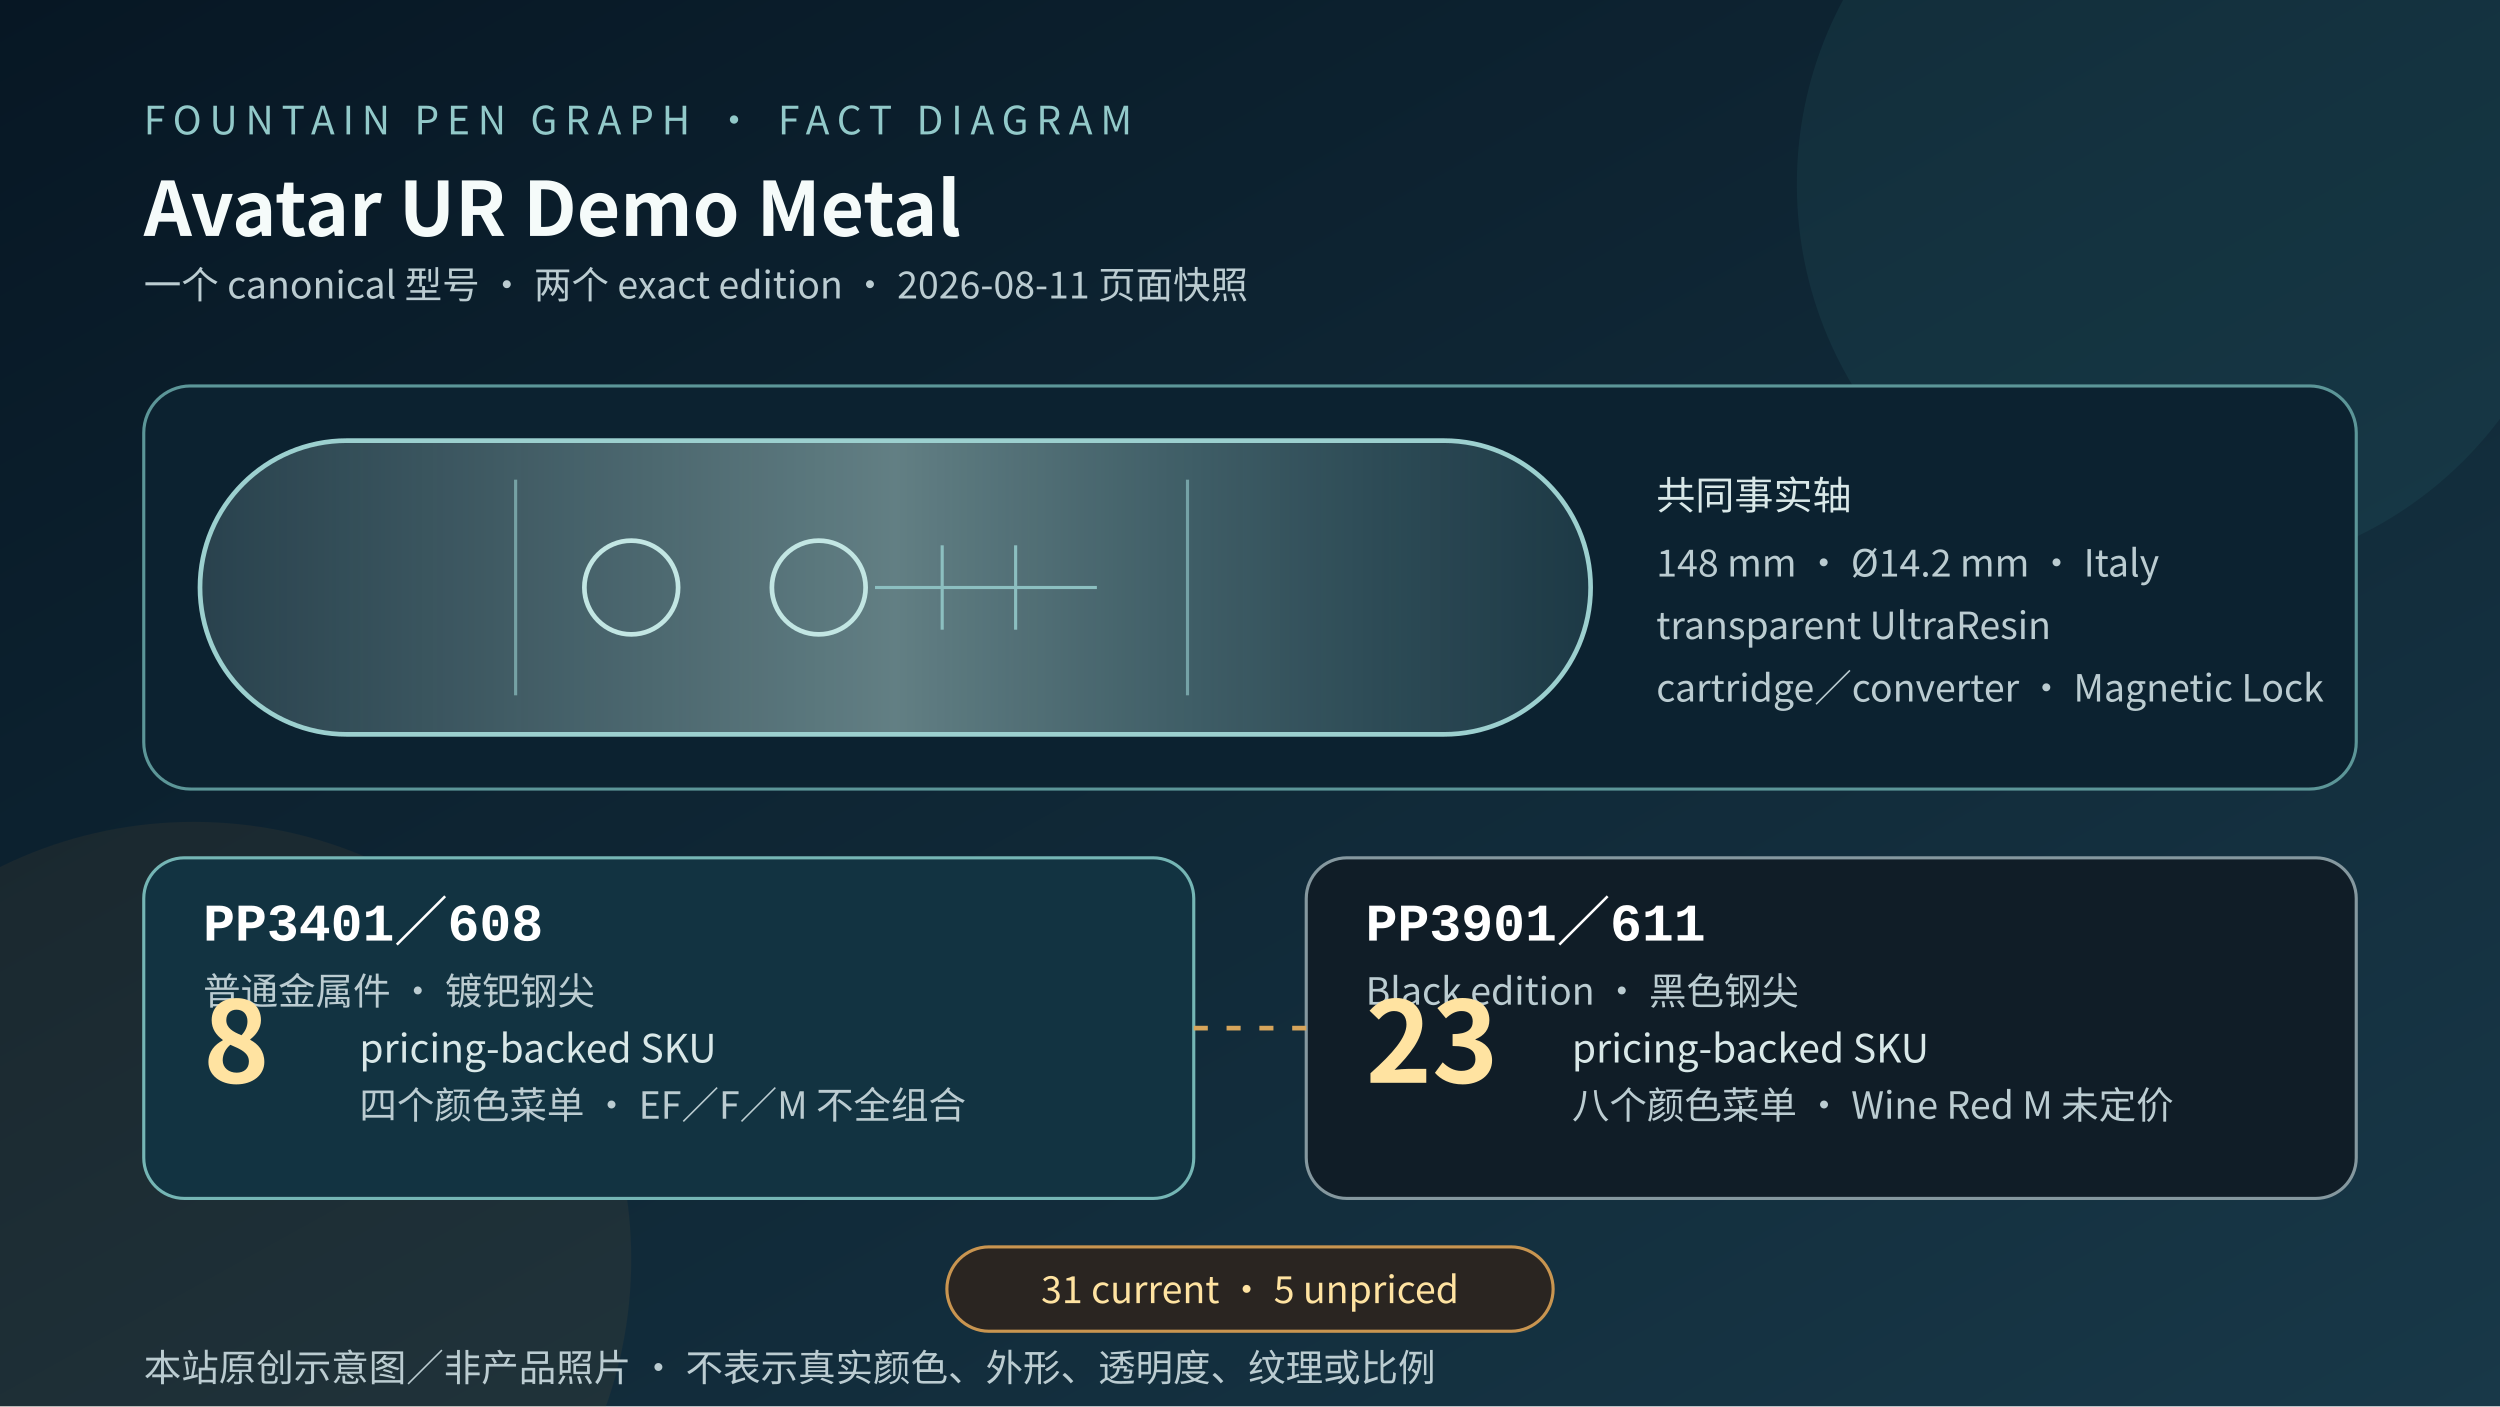
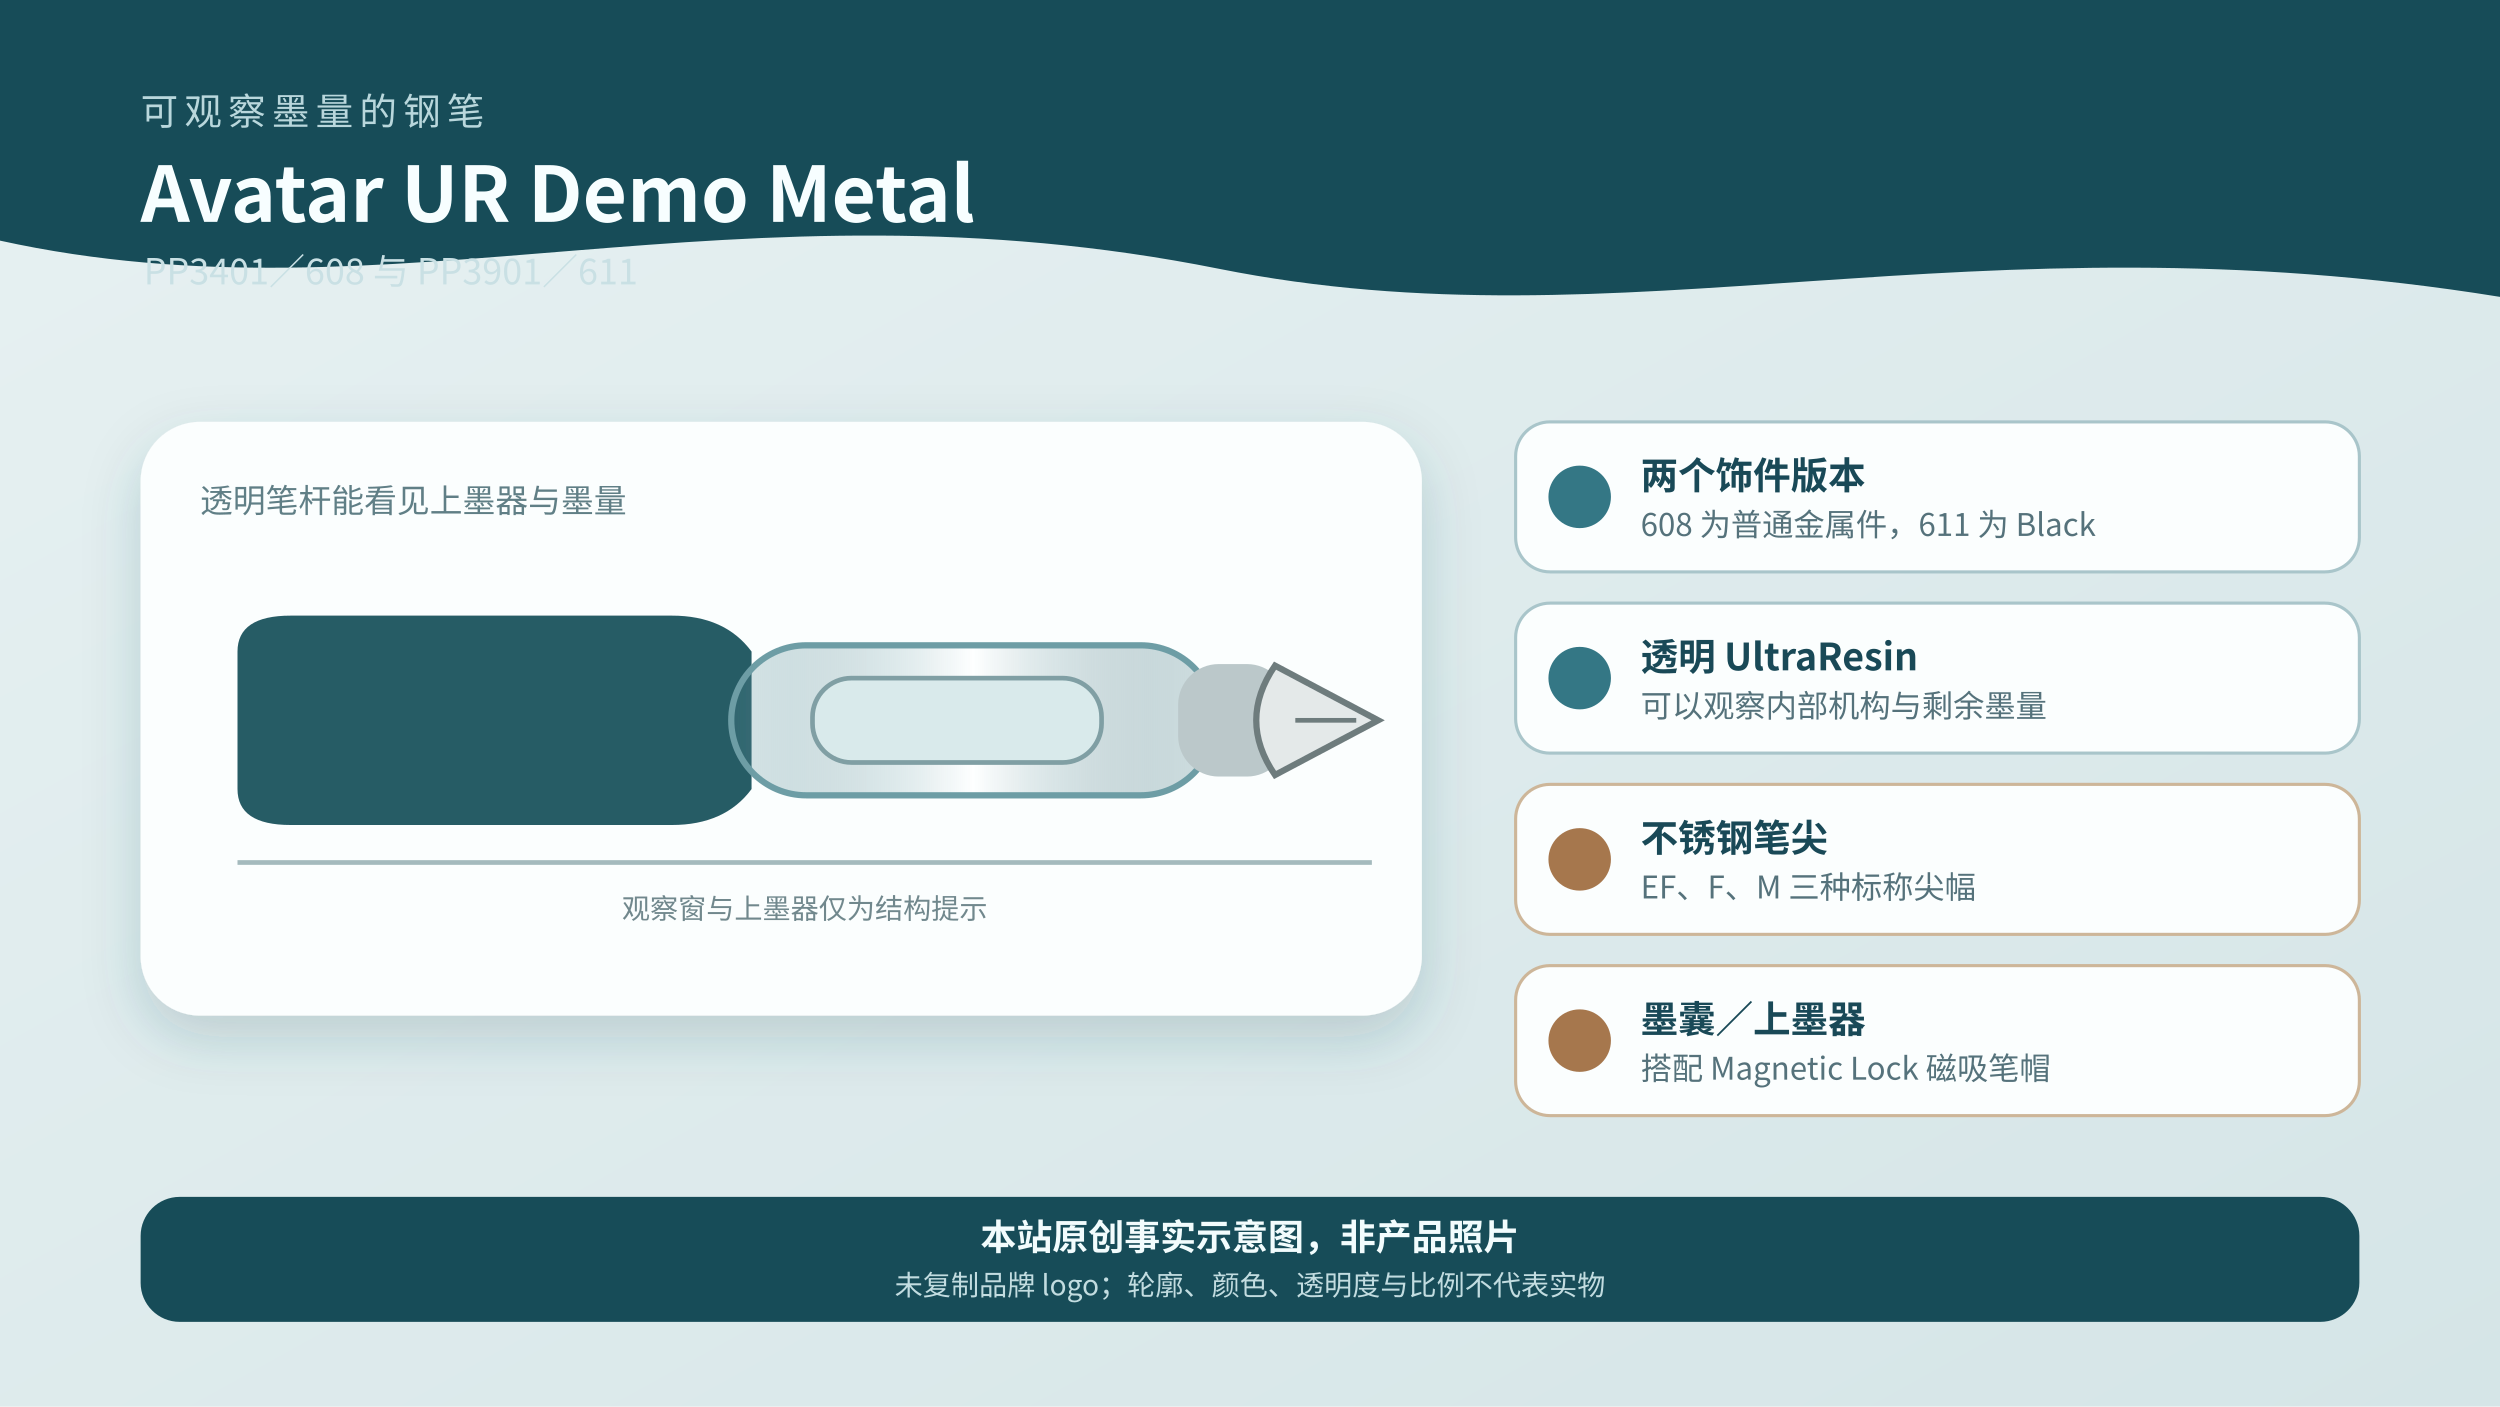
<svg xmlns="http://www.w3.org/2000/svg" width="1600" height="900" viewBox="0 0 1600 900" role="img" aria-labelledby="title desc">
  <defs>
-     <linearGradient id="bg" x1="0" y1="0" x2="1" y2="1">
-       <stop offset="0" stop-color="#071724" />
-       <stop offset="1" stop-color="#183848" />
+     <linearGradient id="background" x1="0" y1="0" x2="1" y2="1">
+       <stop offset="0" stop-color="#e7f1f2" />
+       <stop offset="1" stop-color="#d5e5e7" />
    </linearGradient>
-     <linearGradient id="glass" x1="0" y1="0" x2="1" y2="0">
-       <stop offset="0" stop-color="#bfe9e7" stop-opacity=".16" />
-       <stop offset=".5" stop-color="#d9fff7" stop-opacity=".42" />
-       <stop offset="1" stop-color="#86c7ca" stop-opacity=".14" />
+     <linearGradient id="window" x1="0" y1="0" x2="1" y2="0">
+       <stop offset="0" stop-color="#4f8790" stop-opacity="0.22" />
+       <stop offset="0.5" stop-color="#ffffff" stop-opacity="0.72" />
+       <stop offset="1" stop-color="#386f79" stop-opacity="0.22" />
    </linearGradient>
+     <filter id="shadow" x="-20%" y="-30%" width="140%" height="170%">
+       <feDropShadow dx="0" dy="14" stdDeviation="18" flood-color="#275964" flood-opacity="0.2" />
+     </filter>
    <style>
-       .sans{font-family:-apple-system,BlinkMacSystemFont,"PingFang SC","Noto Sans CJK SC",sans-serif}
-       .mono{font-family:"SFMono-Regular",Consolas,"Liberation Mono",monospace}
-       .small{font-size:24px;fill:#bbccd1}.label{font-size:25px;fill:#d9e8e8}.code{font-size:34px;font-weight:700;fill:#fff}.num{font-size:72px;font-weight:800;fill:#ffe3a1}.hair{stroke:#8cbfc0;stroke-width:2}.dash{stroke:#d7a55b;stroke-width:3;stroke-dasharray:9 12}
+       .text { font-family: -apple-system, BlinkMacSystemFont, "PingFang SC", "Noto Sans CJK SC", sans-serif; }
+       .fact-title { font-size: 24px; font-weight: 750; fill: #194957; }
+       .fact-copy { font-size: 20px; fill: #55727b; }
    </style>
  </defs>
-   <rect width="1600" height="900" fill="url(#bg)" />
-   <circle cx="1400" cy="118" r="250" fill="#2b6f74" opacity=".16" />
-   <circle cx="124" cy="806" r="280" fill="#ba7b35" opacity=".08" />
-   <g class="sans">
-     <text x="92" y="86" font-size="25" letter-spacing="5" fill="#92c9c9">FOUNTAIN PEN GRAPH · FACT DIAGRAM</text>
-     <text x="92" y="151" font-size="48" font-weight="750" fill="#f5fbfa">Avatar UR Demo Metal</text>
-     <text x="92" y="191" class="small">一个 canonical 型号 · 两个 exact edition · 2026-08-11 页面快照</text>
-     <rect x="92" y="247" width="1416" height="258" rx="30" fill="#0c2230" stroke="#5c9698" stroke-width="2" />
-     <rect x="128" y="282" width="890" height="188" rx="94" fill="url(#glass)" stroke="#9cd0cf" stroke-width="3" />
-     <line x1="330" y1="307" x2="330" y2="445" class="hair" opacity=".7" />
-     <line x1="760" y1="307" x2="760" y2="445" class="hair" opacity=".7" />
-     <circle cx="404" cy="376" r="30" fill="none" stroke="#c2e6e3" stroke-width="3" />
-     <circle cx="524" cy="376" r="30" fill="none" stroke="#c2e6e3" stroke-width="3" />
-     <path d="M560 376h142" class="hair" />
-     <path d="M603 349v54M650 349v54" class="hair" />
-     <text x="1060" y="326" class="label">共同事实轴</text>
-     <text x="1060" y="369" class="small">148 mm · Ø14.2 mm · Italy</text>
-     <text x="1060" y="409" class="small">transparent UltraResin</text>
-     <text x="1060" y="449" class="small">cartridge／converter · Magnetic Lock</text>
-     <rect x="92" y="549" width="672" height="218" rx="26" fill="#123341" stroke="#75b6b5" stroke-width="2" />
-     <text x="130" y="602" class="code mono">PP3401／608</text>
-     <text x="130" y="643" class="small">普通金属件 · 镀钯钢尖</text>
-     <text x="130" y="693" class="num">8</text>
-     <text x="230" y="680" class="label">pricing-backed SKU</text>
-     <text x="230" y="716" class="small">四个颜色菜单 · EF／F／M 不全组合</text>
-     <rect x="836" y="549" width="672" height="218" rx="26" fill="#101d27" stroke="#85989f" stroke-width="2" />
-     <text x="874" y="602" class="code mono">PP3901／611</text>
-     <text x="874" y="643" class="small">Black edition · 黑色钢尖</text>
-     <text x="874" y="693" class="num">23</text>
-     <text x="1006" y="680" class="label">pricing-backed SKU</text>
-     <text x="1006" y="716" class="small">八个颜色菜单 · Wine Red M 未定价</text>
-     <path d="M764 658h72" class="dash" />
-     <rect x="606" y="798" width="388" height="54" rx="27" fill="#2a2521" stroke="#c99550" stroke-width="2" />
-     <text x="800" y="834" text-anchor="middle" font-size="24" fill="#ffe3a1">31 current · 5 unpriced</text>
-     <text x="92" y="884" class="small">本站原创示意图／非产品照片 · 不表示真实颜色、外形、透明度、纹理或比例</text>
+   <rect width="1600" height="900" fill="url(#background)" />
+   <path d="M0 0H1600V190C1260 135 1040 224 780 172C470 110 250 209 0 154Z" fill="#174c58" />
+   <g class="text">
+     <text x="90" y="80" font-size="24" letter-spacing="4" fill="#b9d7dc">可观察墨量的钢笔</text>
+     <text x="90" y="142" font-size="49" font-weight="780" fill="#f7feff">Avatar UR Demo Metal</text>
+     <text x="92" y="182" font-size="23" fill="#c9e0e4">PP3401／608 与 PP3901／611</text>
+     <g transform="translate(90 270)" filter="url(#shadow)" aria-label="带透明观察窗的通用钢笔轮廓">
+       <rect width="820" height="380" rx="38" fill="#fbfefe" />
+       <text x="38" y="58" font-size="21" fill="#617f86">透明笔杆能看见上墨器与墨量</text>
+       <g transform="translate(48 116)">
+         <path d="M14 31Q14 8 48 8H292Q326 8 343 31V119Q326 142 292 142H48Q14 142 14 119Z" fill="#275b65" />
+         <rect x="330" y="27" width="310" height="96" rx="48" fill="url(#window)" stroke="#6d9da5" stroke-width="4" />
+         <rect x="382" y="48" width="185" height="54" rx="25" fill="#d9eaeb" stroke="#809fa4" stroke-width="3" />
+         <rect x="616" y="39" width="70" height="72" rx="26" fill="#bbc8ca" />
+         <path d="M678 40L744 75L678 110Q654 75 678 40Z" fill="#e4e9e9" stroke="#6e7b7d" stroke-width="4" />
+         <path d="M691 75H730" stroke="#6e7b7d" stroke-width="3" />
+         <path d="M14 166H740" stroke="#a4babd" stroke-width="3" />
+         <text x="377" y="202" text-anchor="middle" font-size="18" fill="#71888d">观察窗与上墨器仅为结构提示</text>
+       </g>
+     </g>
+     <g transform="translate(970 270)">
+       <g data-reader-fact="1">
+         <rect width="540" height="96" rx="22" fill="#fbfefe" stroke="#a9c5ca" stroke-width="2" />
+         <circle cx="41" cy="48" r="20" fill="#347785" />
+         <text x="80" y="43" class="fact-title">两个饰件版本</text>
+         <text x="80" y="73" class="fact-copy">608 为普通金属件，611 为 Black</text>
+       </g>
+       <g transform="translate(0 116)" data-reader-fact="2">
+         <rect width="540" height="96" rx="22" fill="#fbfefe" stroke="#a9c5ca" stroke-width="2" />
+         <circle cx="41" cy="48" r="20" fill="#347785" />
+         <text x="80" y="43" class="fact-title">透明 UltraResin</text>
+         <text x="80" y="73" class="fact-copy">可以观察内部机构与剩余墨量</text>
+       </g>
+       <g transform="translate(0 232)" data-reader-fact="3">
+         <rect width="540" height="96" rx="22" fill="#fbfefe" stroke="#cdb699" stroke-width="2" />
+         <circle cx="41" cy="48" r="20" fill="#a6774d" />
+         <text x="80" y="43" class="fact-title">不锈钢笔尖</text>
+         <text x="80" y="73" class="fact-copy">EF、F、M 三种标称尖幅</text>
+       </g>
+       <g transform="translate(0 348)" data-reader-fact="4">
+         <rect width="540" height="96" rx="22" fill="#fbfefe" stroke="#cdb699" stroke-width="2" />
+         <circle cx="41" cy="48" r="20" fill="#a6774d" />
+         <text x="80" y="43" class="fact-title">墨囊／上墨器</text>
+         <text x="80" y="73" class="fact-copy">搭配 Magnetic Lock 磁吸笔帽</text>
+       </g>
+     </g>
+     <rect x="90" y="766" width="1420" height="80" rx="25" fill="#174c58" />
+     <text x="800" y="800" text-anchor="middle" font-size="23" font-weight="700" fill="#f2fcfd">本站原创事实示意图，非产品照片</text>
+     <text x="800" y="829" text-anchor="middle" font-size="18" fill="#c2dce0">未复制品牌 logo；轮廓、颜色、透明度与比例不代表实物</text>
  </g>
</svg>
